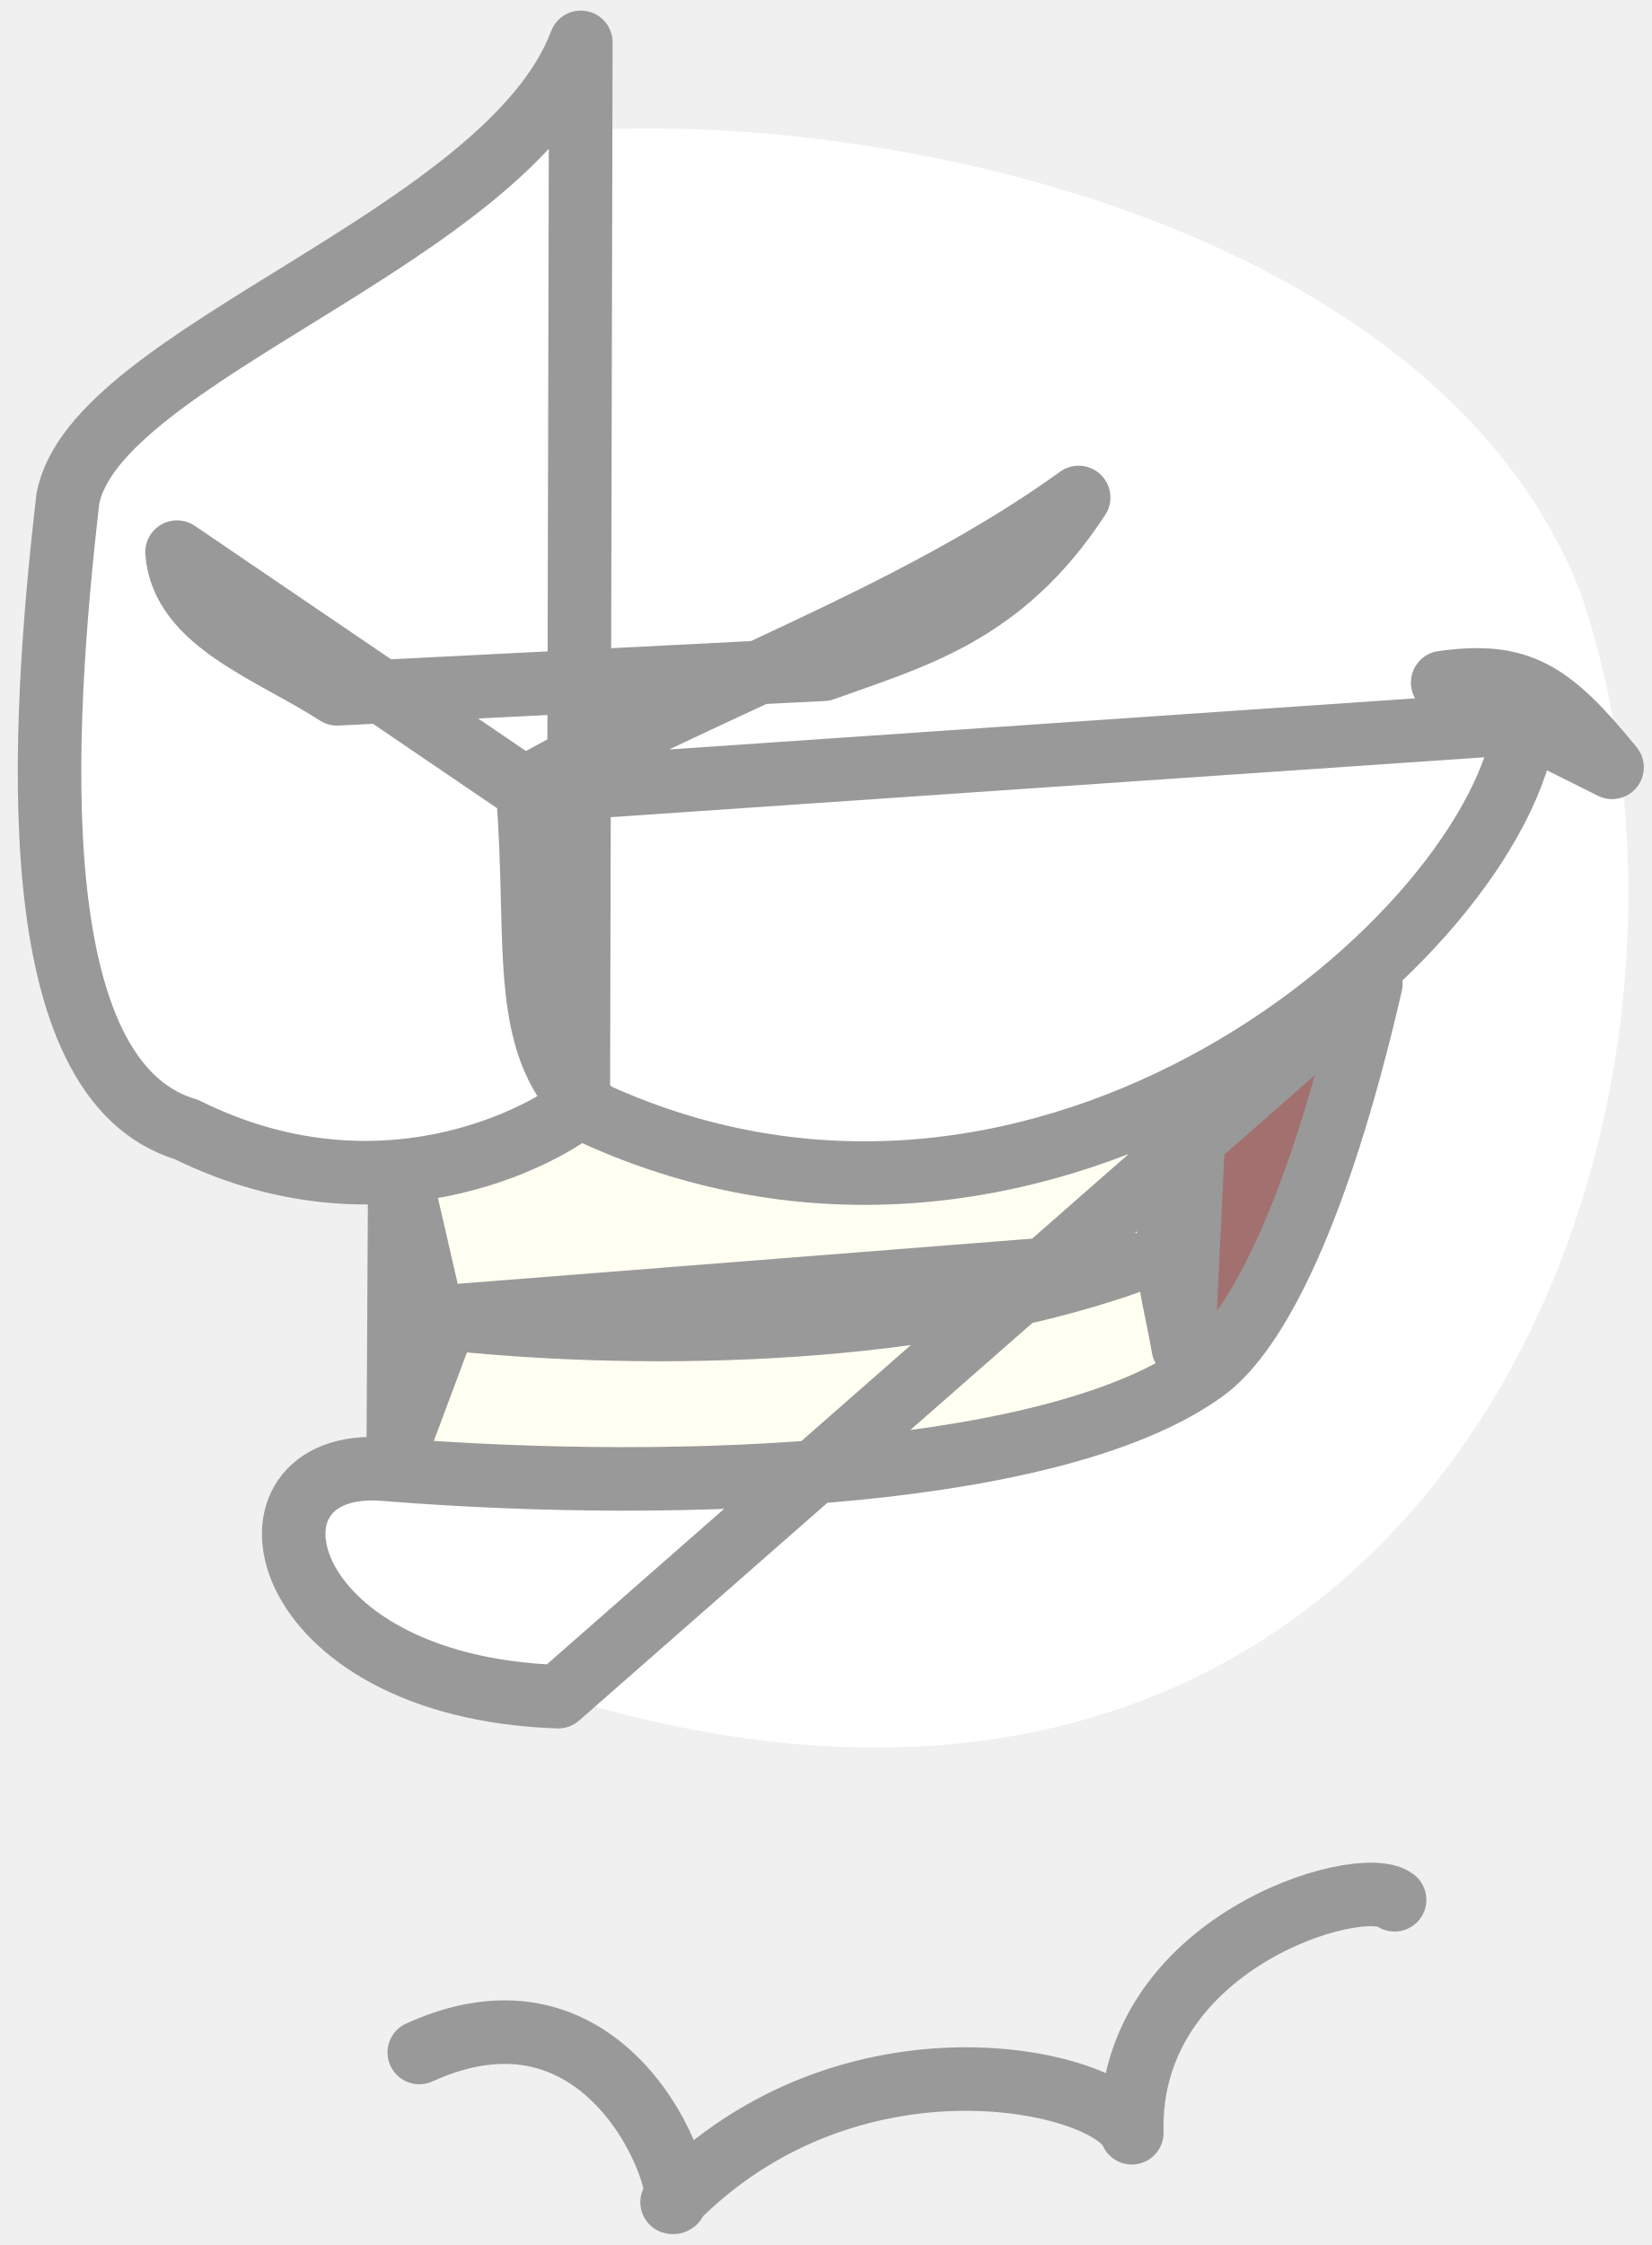
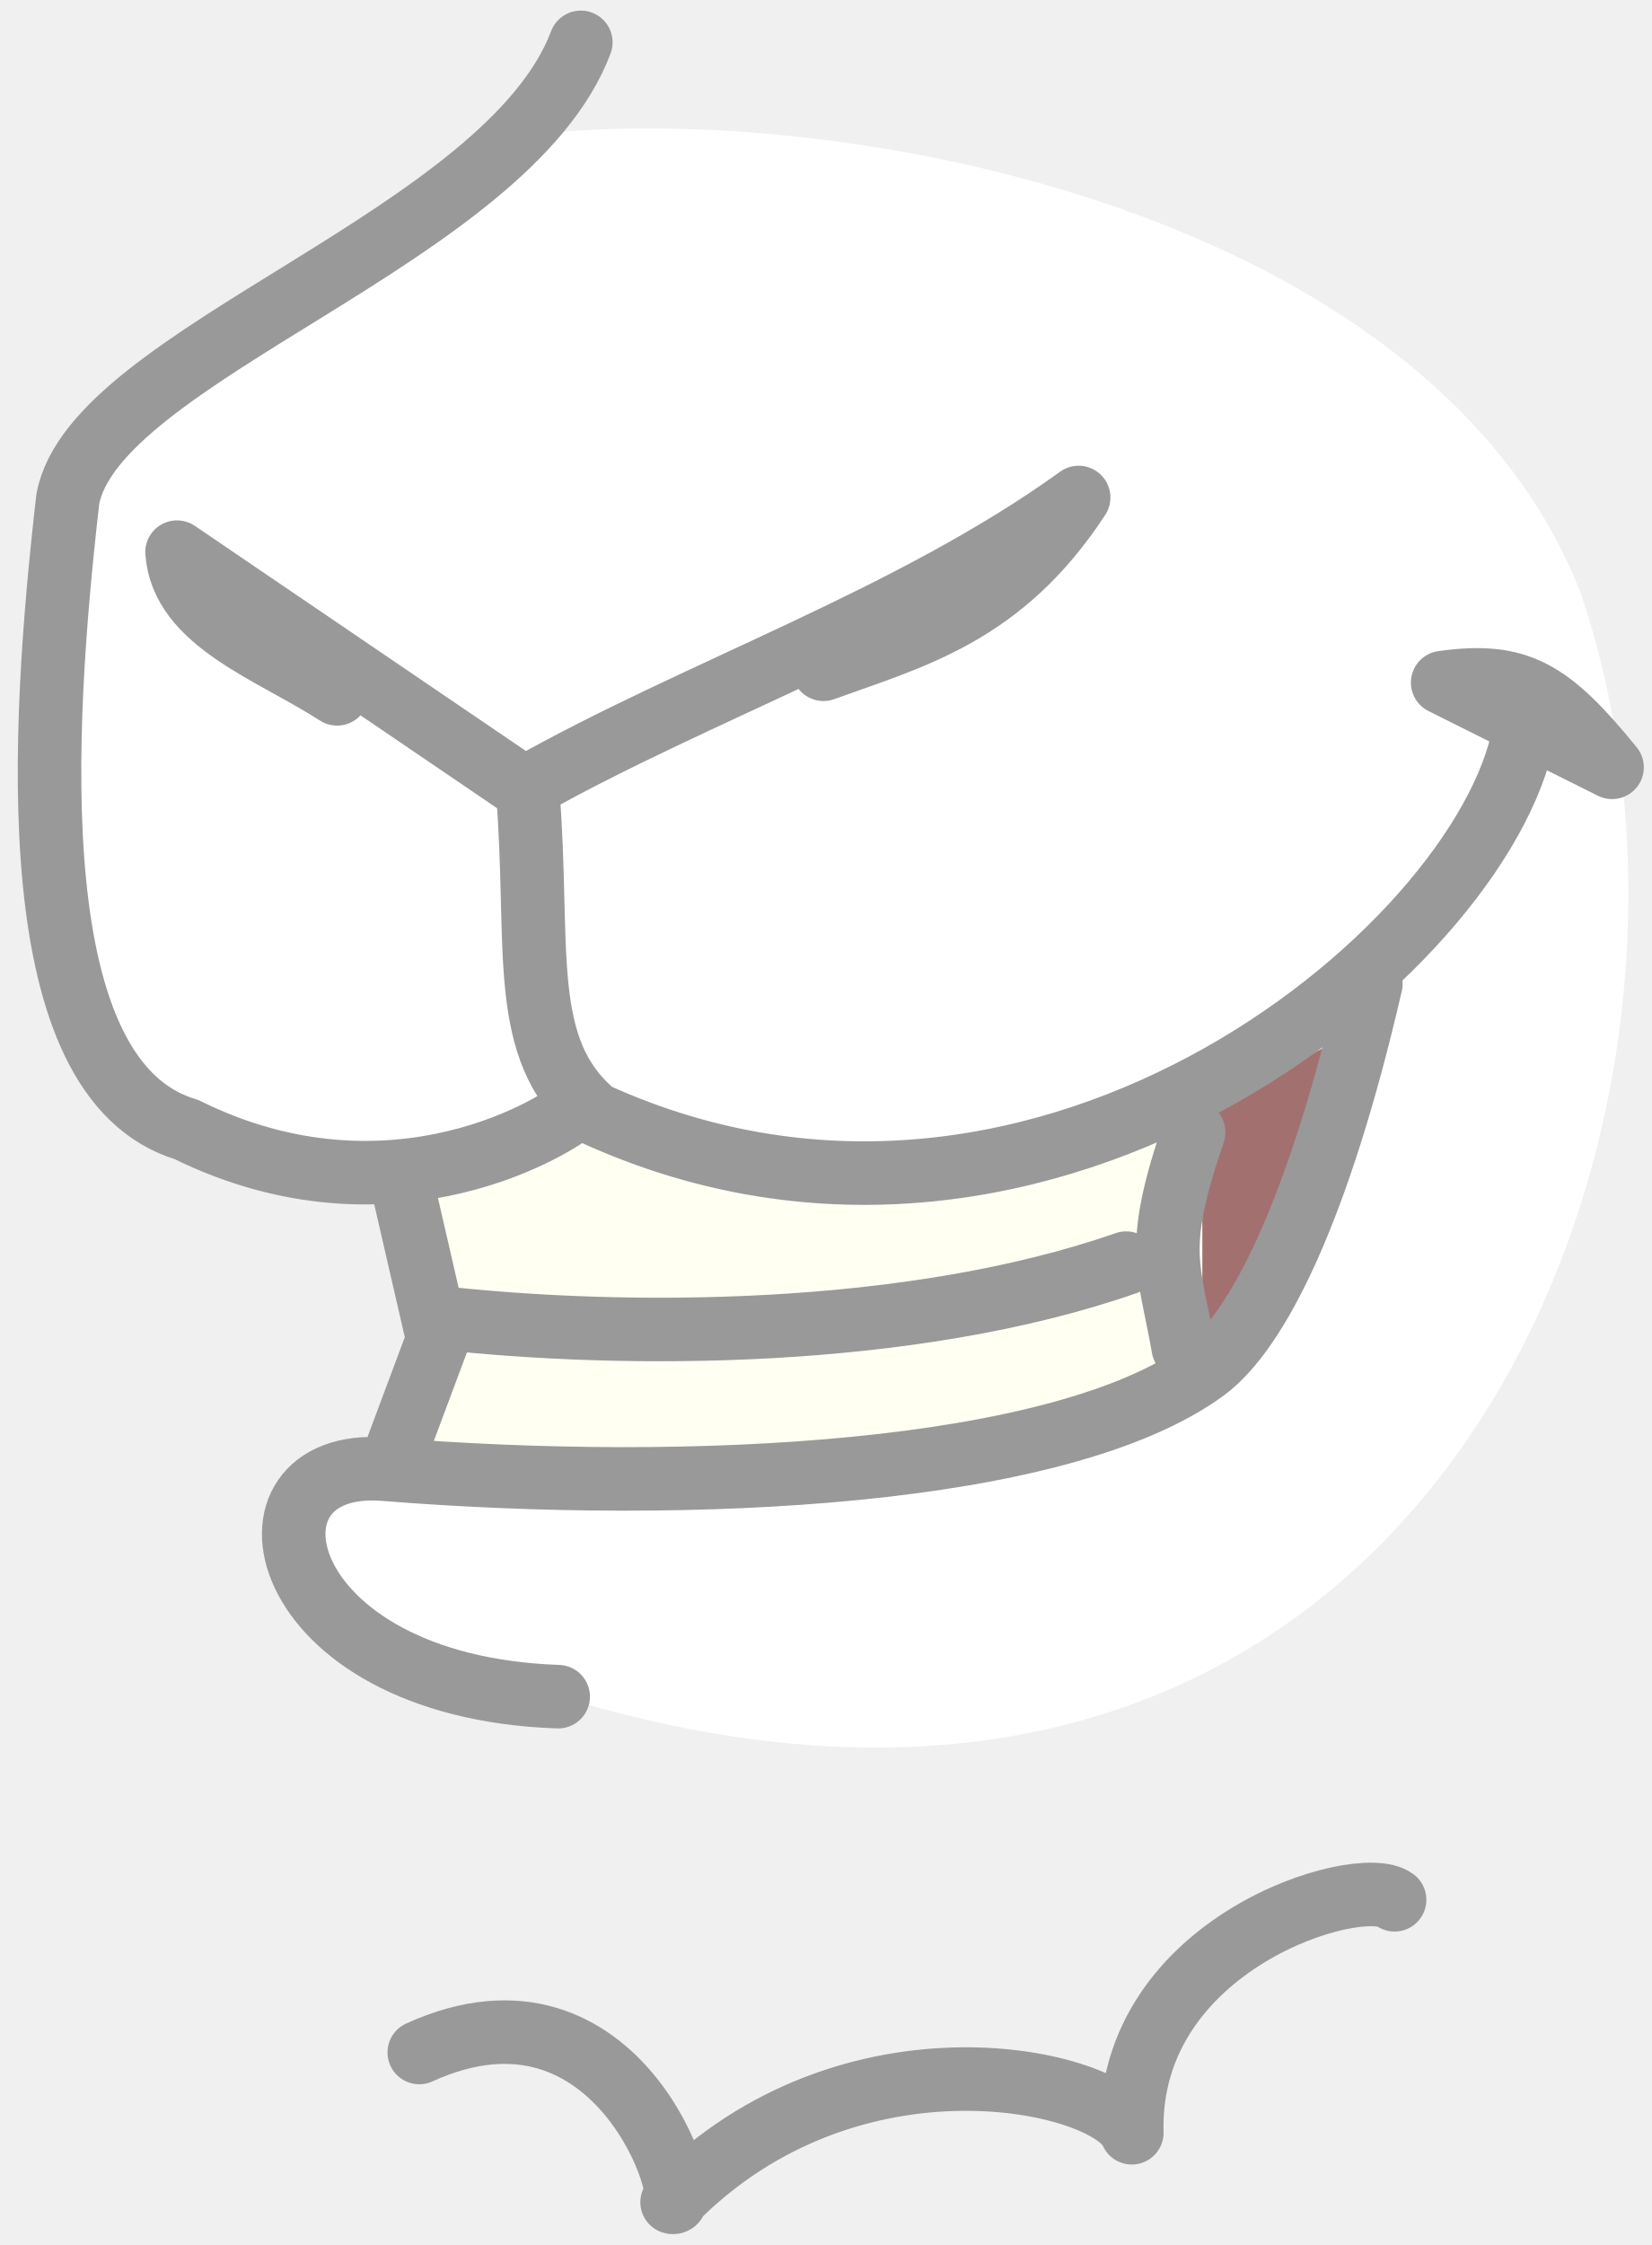
<svg xmlns="http://www.w3.org/2000/svg" width="78" height="106" viewBox="0 0 78 106" fill="none">
-   <path d="M26.67 6.21C22.16 6.56 9.26 16.21 7.02 19.68C-0.32 31.07 2.67 30.68 2.02 34.19C4.86 42.35 -0.89 52.91 16.84 54.89C22.79 57.89 20.84 67.2 19.84 68.24C17.64 70.41 12.35 70.91 15.49 75.75C64.68 99.5 83.94 55.19 74.63 27.95C67.82 10.62 41.73 5.06 26.67 6.21Z" fill="white" />
-   <path d="M62.89 49.26C63.47 50.51 58.35 64.26 56.78 63.36V52.59L62.89 49.26Z" fill="#A37070" />
-   <path d="M18.24 56.3L20.05 63.3L18.64 69.91C32.11 71.91 48.5 69.99 55.69 65.54L55.9 52.12C44.75 57.88 36 56.04 27.57 53.23C24.35 55.1 21.21 56.37 18.24 56.3Z" fill="#FFFFF2" />
-   <path d="M19.8 96.91C29.34 92.57 32.85 104.36 31.74 103.98C40.17 95.34 52.44 98.21 53.45 100.7C53.21 91.7 64.23 88.47 65.86 89.7M55.88 63.63C55.22 59.83 54.45 59.03 56.37 53.46L55.88 63.63ZM18.81 68.24L20.68 63.24L18.88 55.42L18.81 68.24ZM20.61 62.2C29.46 63.2 42.98 63.2 53.18 59.64L20.61 62.2ZM64.74 46.45C62.26 57.21 59.37 62.86 56.92 64.67C50.12 69.67 32.61 70.53 18.15 69.37C10.72 68.77 12.66 79.64 26.36 80.11L64.74 46.45ZM24.92 37.35C25.52 44.72 24.41 49.54 28.1 52.6C49.55 62.36 70.75 44.16 72.04 34.12L24.92 37.35ZM15.92 32.76C12.82 30.76 8.6 29.37 8.36 26.07L24.76 37.22C32.87 32.62 43 29.22 50.94 23.49C47.32 29.03 43.07 30.08 38.89 31.6L15.92 32.76ZM27.43 2C23.96 11.22 4.43 16.72 3.2 23.58C1.94 34.58 0.93 50.98 8.8 53.33C18.6 58.18 26.65 52.95 27.31 52.23L27.43 2ZM68.13 32.23C71.71 31.73 73.19 32.62 76.13 36.23L68.13 32.23Z" stroke="#999999" stroke-width="3" stroke-linecap="round" stroke-linejoin="round" />
+   <g id="Mouth3">
+     <g id="layer1">
+       <g id="g300784">
+         <path id="abColor_3" d="M26.67 6.21C22.16 6.56 9.26 16.21 7.02 19.68C-0.32 31.07 2.67 30.68 2.02 34.19C4.86 42.35 -0.89 52.91 16.84 54.89C22.79 57.89 20.84 67.2 19.84 68.24C17.64 70.41 12.35 70.91 15.49 75.75C64.68 99.5 83.94 55.19 74.63 27.95C67.82 10.62 41.73 5.06 26.67 6.21Z" fill="white" />
+         <path id="path421838" d="M62.89 49.26C63.47 50.51 58.35 64.26 56.78 63.36V52.59L62.89 49.26Z" fill="#A37070" />
+         <path id="path13904" d="M18.24 56.3L20.05 63.3L18.64 69.91C32.11 71.91 48.5 69.99 55.69 65.54L55.9 52.12C44.75 57.88 36 56.04 27.57 53.23C24.35 55.1 21.21 56.37 18.24 56.3Z" fill="#FFFFF2" />
+         <path id="abColor_4" d="M55.88 63.63C55.22 59.83 54.45 59.03 56.37 53.46M18.81 68.24L20.68 63.24L18.88 55.42M20.61 62.2C29.46 63.2 42.98 63.2 53.18 59.64M64.74 46.45C62.26 57.21 59.37 62.86 56.92 64.67C50.12 69.67 32.61 70.53 18.15 69.37C10.72 68.77 12.66 79.64 26.36 80.11M24.92 37.35C25.52 44.72 24.41 49.54 28.1 52.6C49.55 62.36 70.75 44.16 72.04 34.12M15.92 32.76C12.82 30.76 8.6 29.37 8.36 26.07L24.76 37.22C32.87 32.62 43 29.22 50.94 23.49C47.32 29.03 43.07 30.08 38.89 31.6M27.43 2C23.96 11.22 4.43 16.72 3.2 23.58C1.94 34.58 0.93 50.98 8.8 53.33C18.6 58.18 26.65 52.95 27.31 52.23M19.8 96.91C29.34 92.57 32.85 104.36 31.74 103.98C40.17 95.34 52.44 98.21 53.45 100.7C53.21 91.7 64.23 88.47 65.86 89.7M68.13 32.23C71.71 31.73 73.19 32.62 76.13 36.23L68.13 32.23Z" stroke="#999999" stroke-width="3" stroke-linecap="round" stroke-linejoin="round" />
+       </g>
+     </g>
+   </g>
</svg>
